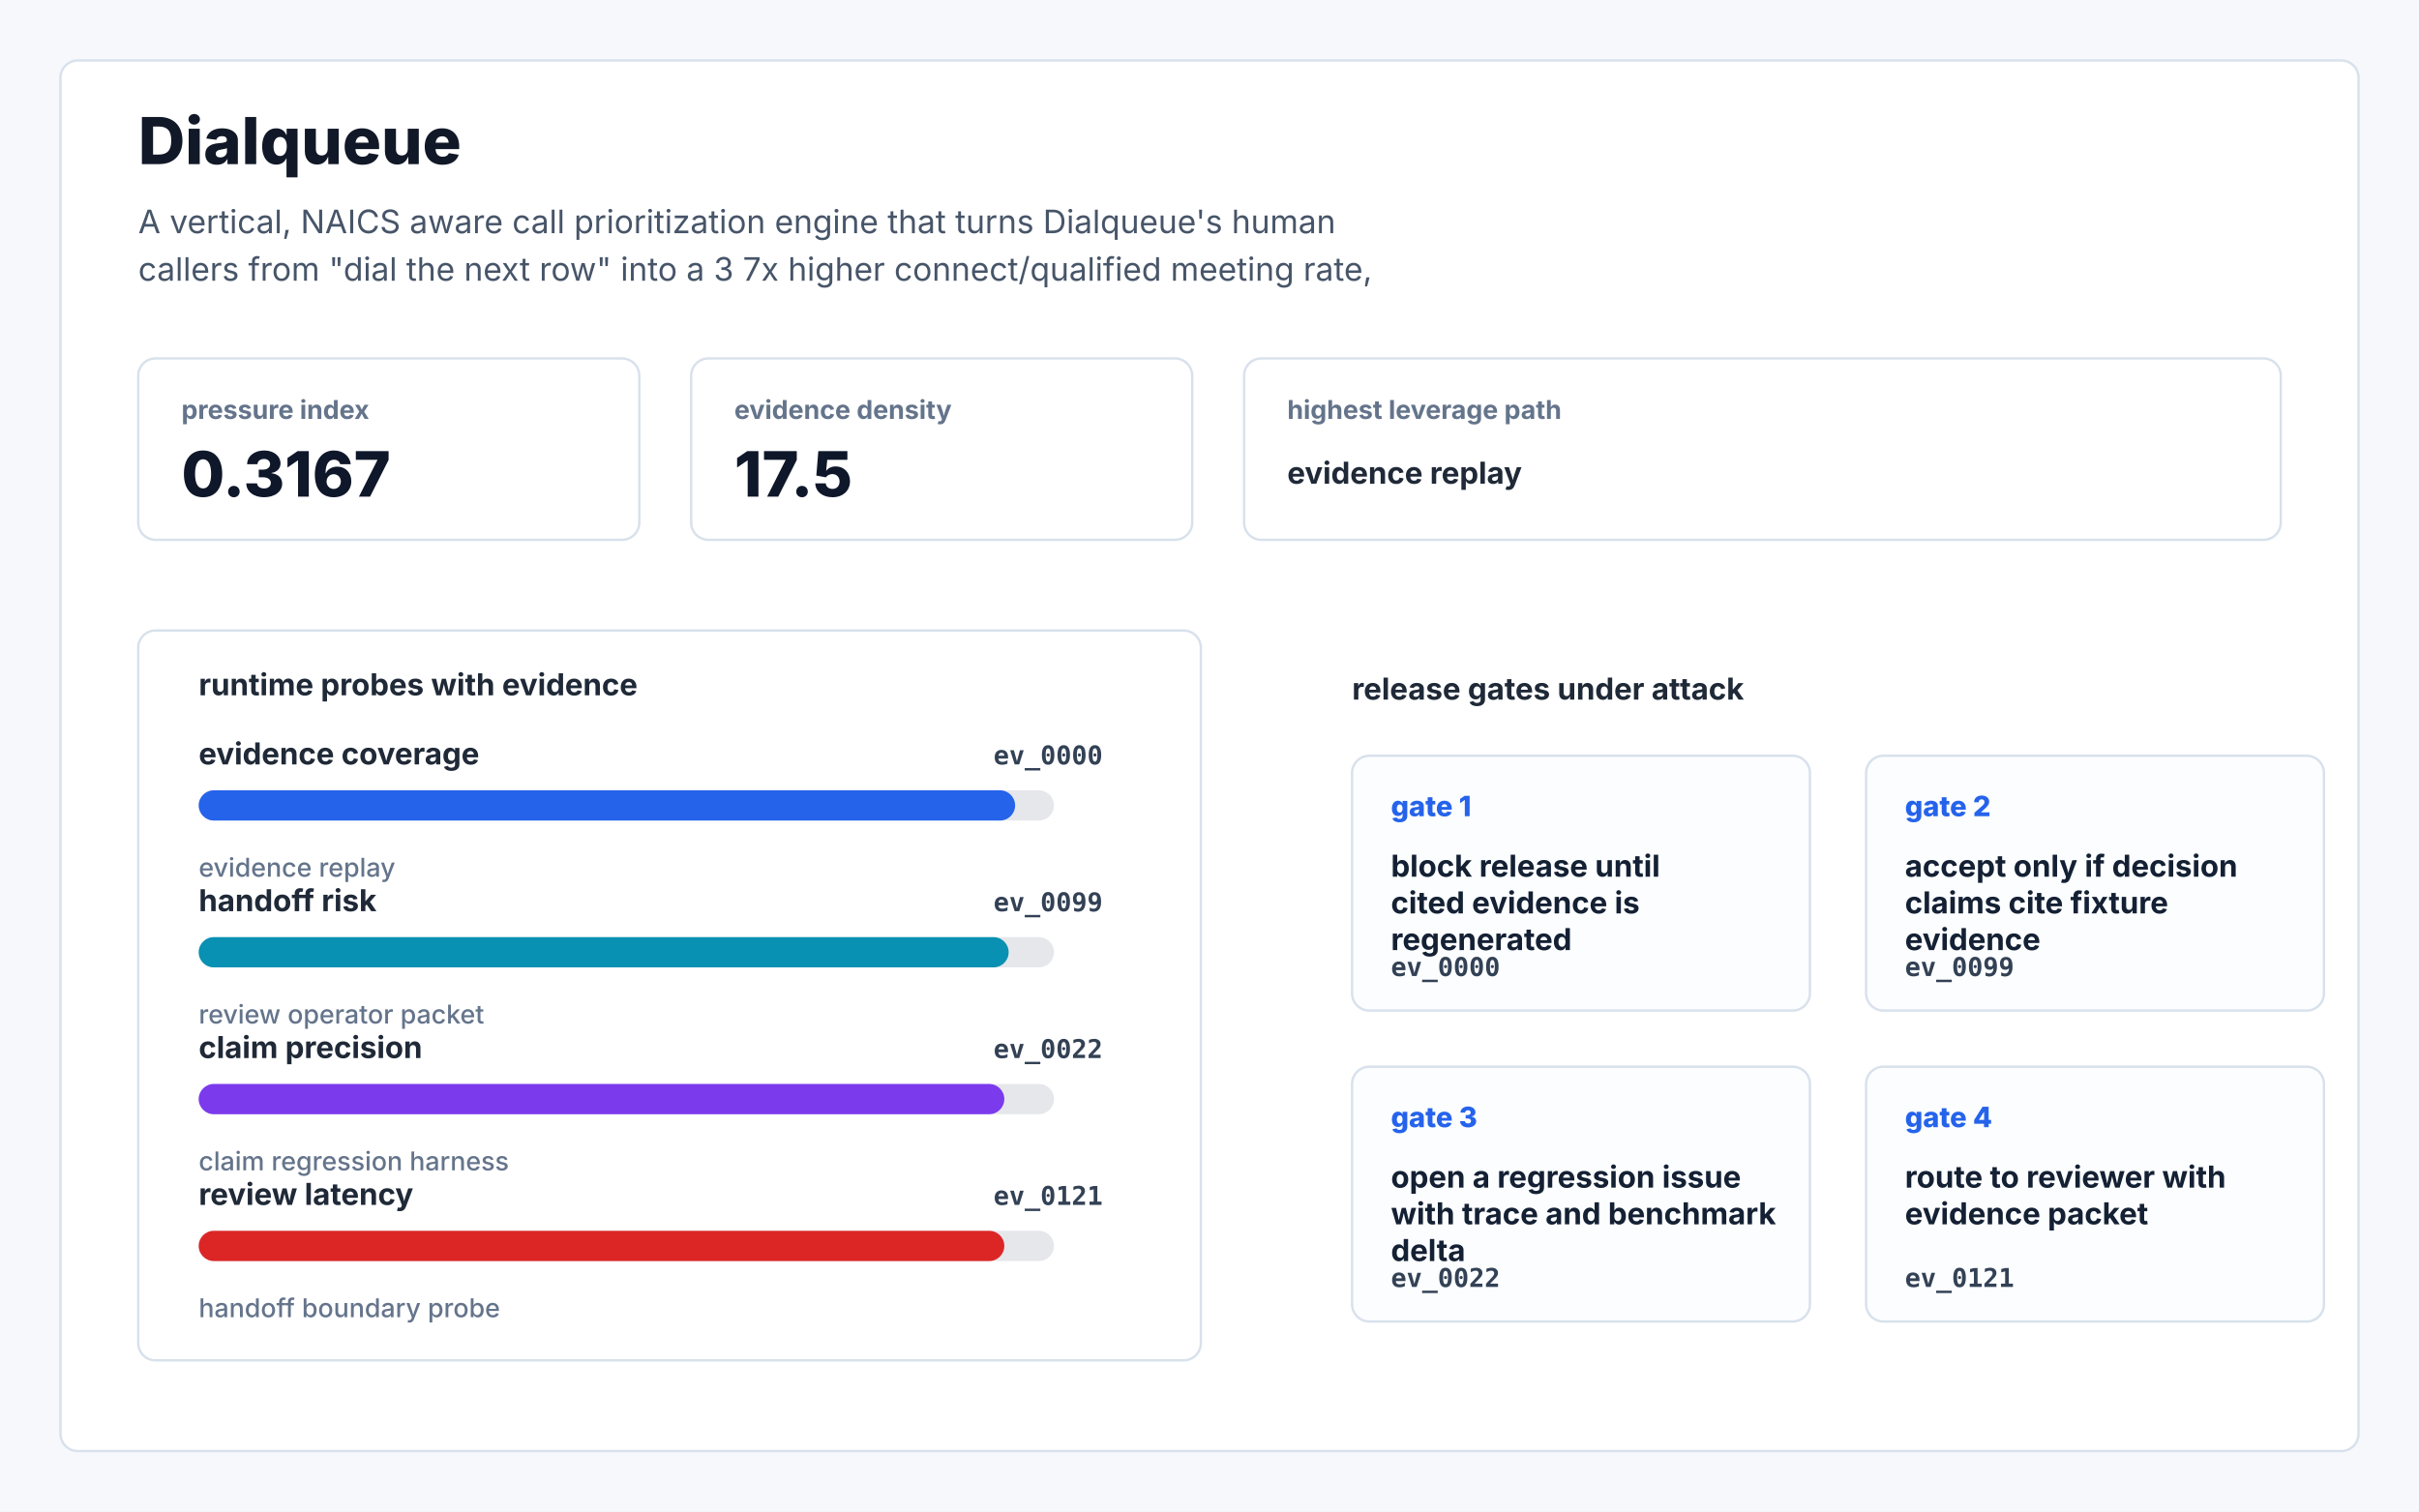
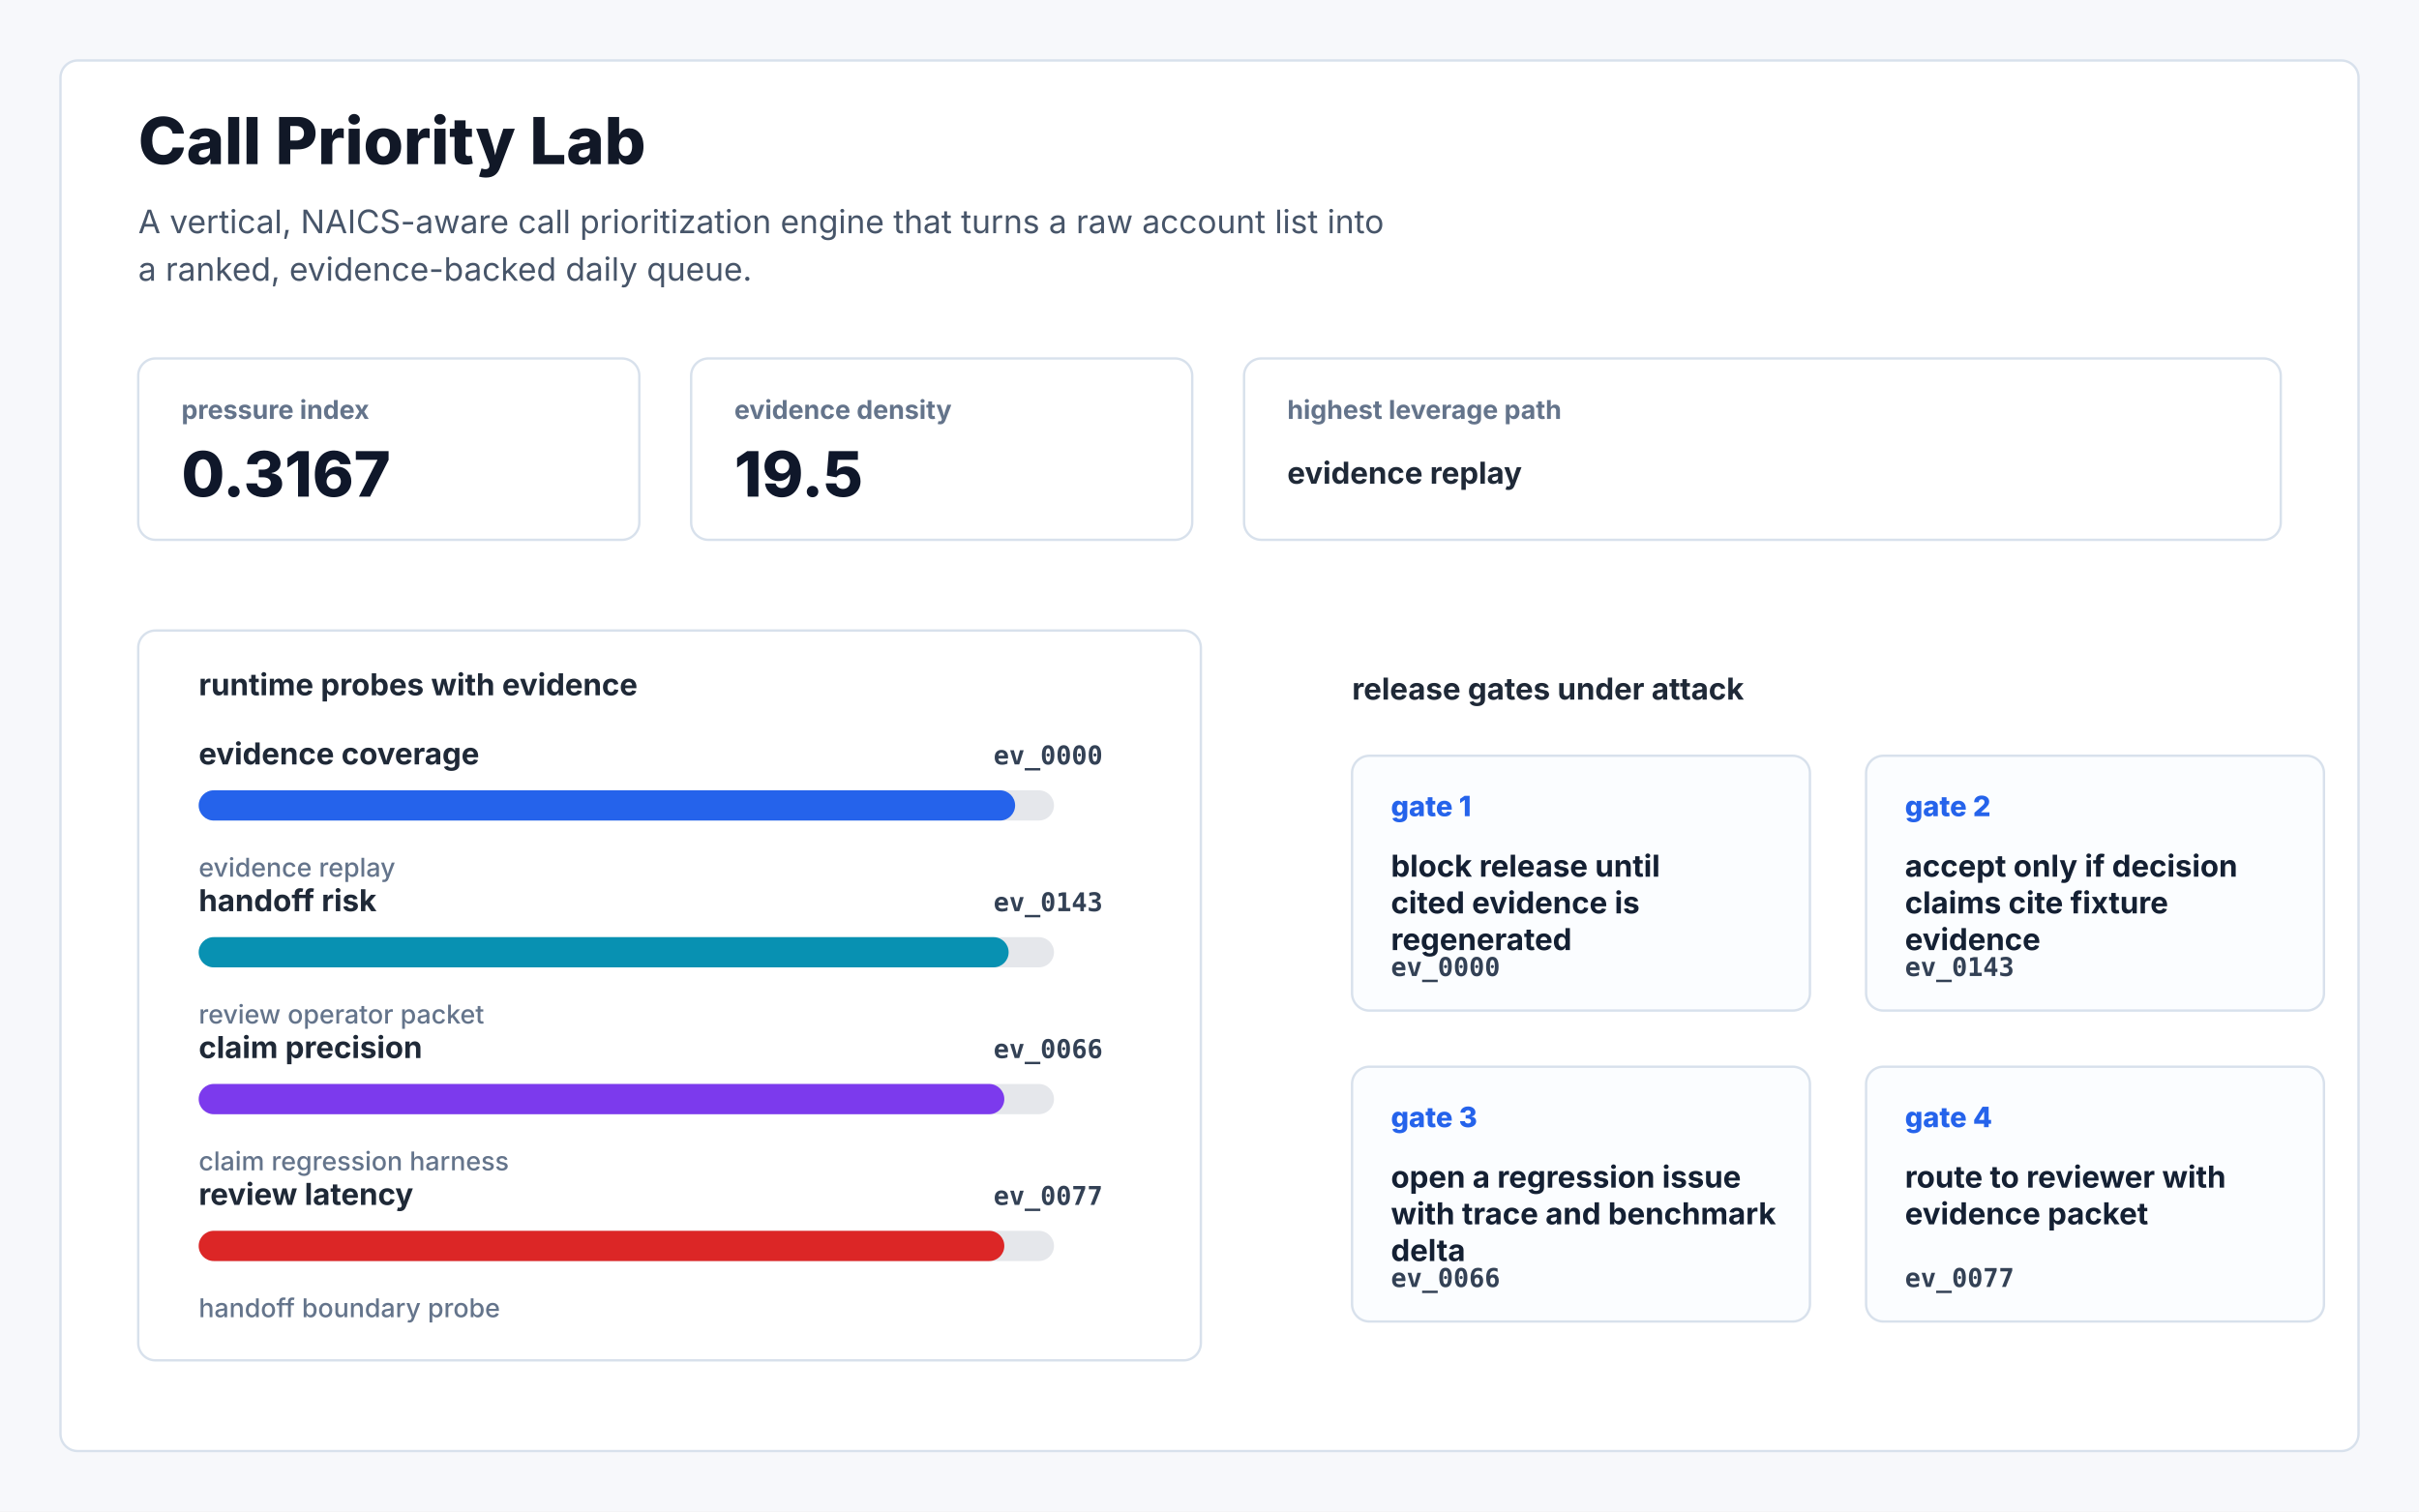
- <svg xmlns="http://www.w3.org/2000/svg" width="1120" height="700" viewBox="0 0 1120 700" role="img" aria-label="Dialqueue visual evidence dashboard">
+ <svg xmlns="http://www.w3.org/2000/svg" width="1120" height="700" viewBox="0 0 1120 700" role="img" aria-label="Call Priority Lab visual evidence dashboard">
  <defs>
    <style>
      .bg { fill:#f7f8fb; }
      .panel { fill:#ffffff; stroke:#d8e1ec; stroke-width:1.1; }
      .card { fill:#ffffff; stroke:#d8e1ec; stroke-width:1.1; }
      .actioncard { fill:#fbfdff; stroke:#d8e1ec; stroke-width:1.1; }
      .title { font:760 30px -apple-system,BlinkMacSystemFont,"Segoe UI",sans-serif; fill:#111827; }
      .sub { font:420 15px -apple-system,BlinkMacSystemFont,"Segoe UI",sans-serif; fill:#475569; }
      .label { font:700 14px -apple-system,BlinkMacSystemFont,"Segoe UI",sans-serif; fill:#1f2937; }
      .caption { font:500 12px -apple-system,BlinkMacSystemFont,"Segoe UI",sans-serif; fill:#64748b; }
      .small { font:650 12px -apple-system,BlinkMacSystemFont,"Segoe UI",sans-serif; fill:#64748b; }
      .metric { font:780 29px -apple-system,BlinkMacSystemFont,"Segoe UI",sans-serif; fill:#0f172a; }
      .rank { font:760 13px -apple-system,BlinkMacSystemFont,"Segoe UI",sans-serif; fill:#2563eb; }
      .cardtext { font:650 14px -apple-system,BlinkMacSystemFont,"Segoe UI",sans-serif; fill:#142033; }
      .mono { font:700 12px ui-monospace,SFMono-Regular,Menlo,monospace; fill:#334155; }
    </style>
  </defs>
  <rect class="bg" width="1120" height="700" />
  <rect class="panel" x="28" y="28" width="1064" height="644" rx="8" />
-   <text class="title" x="64" y="76">Dialqueue</text>
+   <text class="title" x="64" y="76">Call Priority Lab</text>
  <text class="sub" x="64" y="108">
-     <tspan x="64" dy="0">A vertical, NAICS aware call prioritization engine that turns Dialqueue's human</tspan>
-     <tspan x="64" dy="22">callers from "dial the next row" into a 3 7x higher connect/qualified meeting rate,</tspan>
+     <tspan x="64" dy="0">A vertical, NAICS-aware call prioritization engine that turns a raw account list into</tspan>
+     <tspan x="64" dy="22">a ranked, evidence-backed daily queue.</tspan>
  </text>
  <rect class="card" x="64" y="166" width="232" height="84" rx="8" />
  <text class="small" x="84" y="194">pressure index</text>
  <text class="metric" x="84" y="230">0.3167</text>
  <rect class="card" x="320" y="166" width="232" height="84" rx="8" />
  <text class="small" x="340" y="194">evidence density</text>
-   <text class="metric" x="340" y="230">17.5</text>
+   <text class="metric" x="340" y="230">19.5</text>
  <rect class="card" x="576" y="166" width="480" height="84" rx="8" />
  <text class="small" x="596" y="194">highest leverage path</text>
  <text class="label" x="596" y="224">
    <tspan x="596" dy="0">evidence replay</tspan>
  </text>
  <rect class="card" x="64" y="292" width="492" height="338" rx="8" />
  <text class="label" x="92" y="322">runtime probes with evidence</text>
  <text x="92" y="354" class="label">evidence coverage</text>
  <text x="460" y="354" class="mono">ev_0000</text>
  <rect x="92" y="366" width="396" height="14" rx="7" fill="#e5e7eb" />
  <rect x="92" y="366" width="378" height="14" rx="7" fill="#2563eb" />
  <text x="92" y="406" class="caption">evidence replay</text>
  <text x="92" y="422" class="label">handoff risk</text>
-   <text x="460" y="422" class="mono">ev_0099</text>
+   <text x="460" y="422" class="mono">ev_0143</text>
  <rect x="92" y="434" width="396" height="14" rx="7" fill="#e5e7eb" />
  <rect x="92" y="434" width="375" height="14" rx="7" fill="#0891b2" />
  <text x="92" y="474" class="caption">review operator packet</text>
  <text x="92" y="490" class="label">claim precision</text>
-   <text x="460" y="490" class="mono">ev_0022</text>
+   <text x="460" y="490" class="mono">ev_0066</text>
  <rect x="92" y="502" width="396" height="14" rx="7" fill="#e5e7eb" />
  <rect x="92" y="502" width="373" height="14" rx="7" fill="#7c3aed" />
  <text x="92" y="542" class="caption">claim regression harness</text>
  <text x="92" y="558" class="label">review latency</text>
-   <text x="460" y="558" class="mono">ev_0121</text>
+   <text x="460" y="558" class="mono">ev_0077</text>
  <rect x="92" y="570" width="396" height="14" rx="7" fill="#e5e7eb" />
  <rect x="92" y="570" width="373" height="14" rx="7" fill="#dc2626" />
  <text x="92" y="610" class="caption">handoff boundary probe</text>
  <text class="label" x="626" y="324">release gates under attack</text>
  <rect class="actioncard" x="626" y="350" width="212" height="118" rx="8" />
  <text class="rank" x="644" y="378">gate 1</text>
  <text class="cardtext" x="644" y="406">
    <tspan x="644" dy="0">block release until</tspan>
    <tspan x="644" dy="17">cited evidence is</tspan>
    <tspan x="644" dy="17">regenerated</tspan>
  </text>
  <text class="mono" x="644" y="452">ev_0000</text>
  <rect class="actioncard" x="864" y="350" width="212" height="118" rx="8" />
  <text class="rank" x="882" y="378">gate 2</text>
  <text class="cardtext" x="882" y="406">
    <tspan x="882" dy="0">accept only if decision</tspan>
    <tspan x="882" dy="17">claims cite fixture</tspan>
    <tspan x="882" dy="17">evidence</tspan>
  </text>
-   <text class="mono" x="882" y="452">ev_0099</text>
+   <text class="mono" x="882" y="452">ev_0143</text>
  <rect class="actioncard" x="626" y="494" width="212" height="118" rx="8" />
  <text class="rank" x="644" y="522">gate 3</text>
  <text class="cardtext" x="644" y="550">
    <tspan x="644" dy="0">open a regression issue</tspan>
    <tspan x="644" dy="17">with trace and benchmark</tspan>
    <tspan x="644" dy="17">delta</tspan>
  </text>
-   <text class="mono" x="644" y="596">ev_0022</text>
+   <text class="mono" x="644" y="596">ev_0066</text>
  <rect class="actioncard" x="864" y="494" width="212" height="118" rx="8" />
  <text class="rank" x="882" y="522">gate 4</text>
  <text class="cardtext" x="882" y="550">
    <tspan x="882" dy="0">route to reviewer with</tspan>
    <tspan x="882" dy="17">evidence packet</tspan>
  </text>
-   <text class="mono" x="882" y="596">ev_0121</text>
+   <text class="mono" x="882" y="596">ev_0077</text>
</svg>
